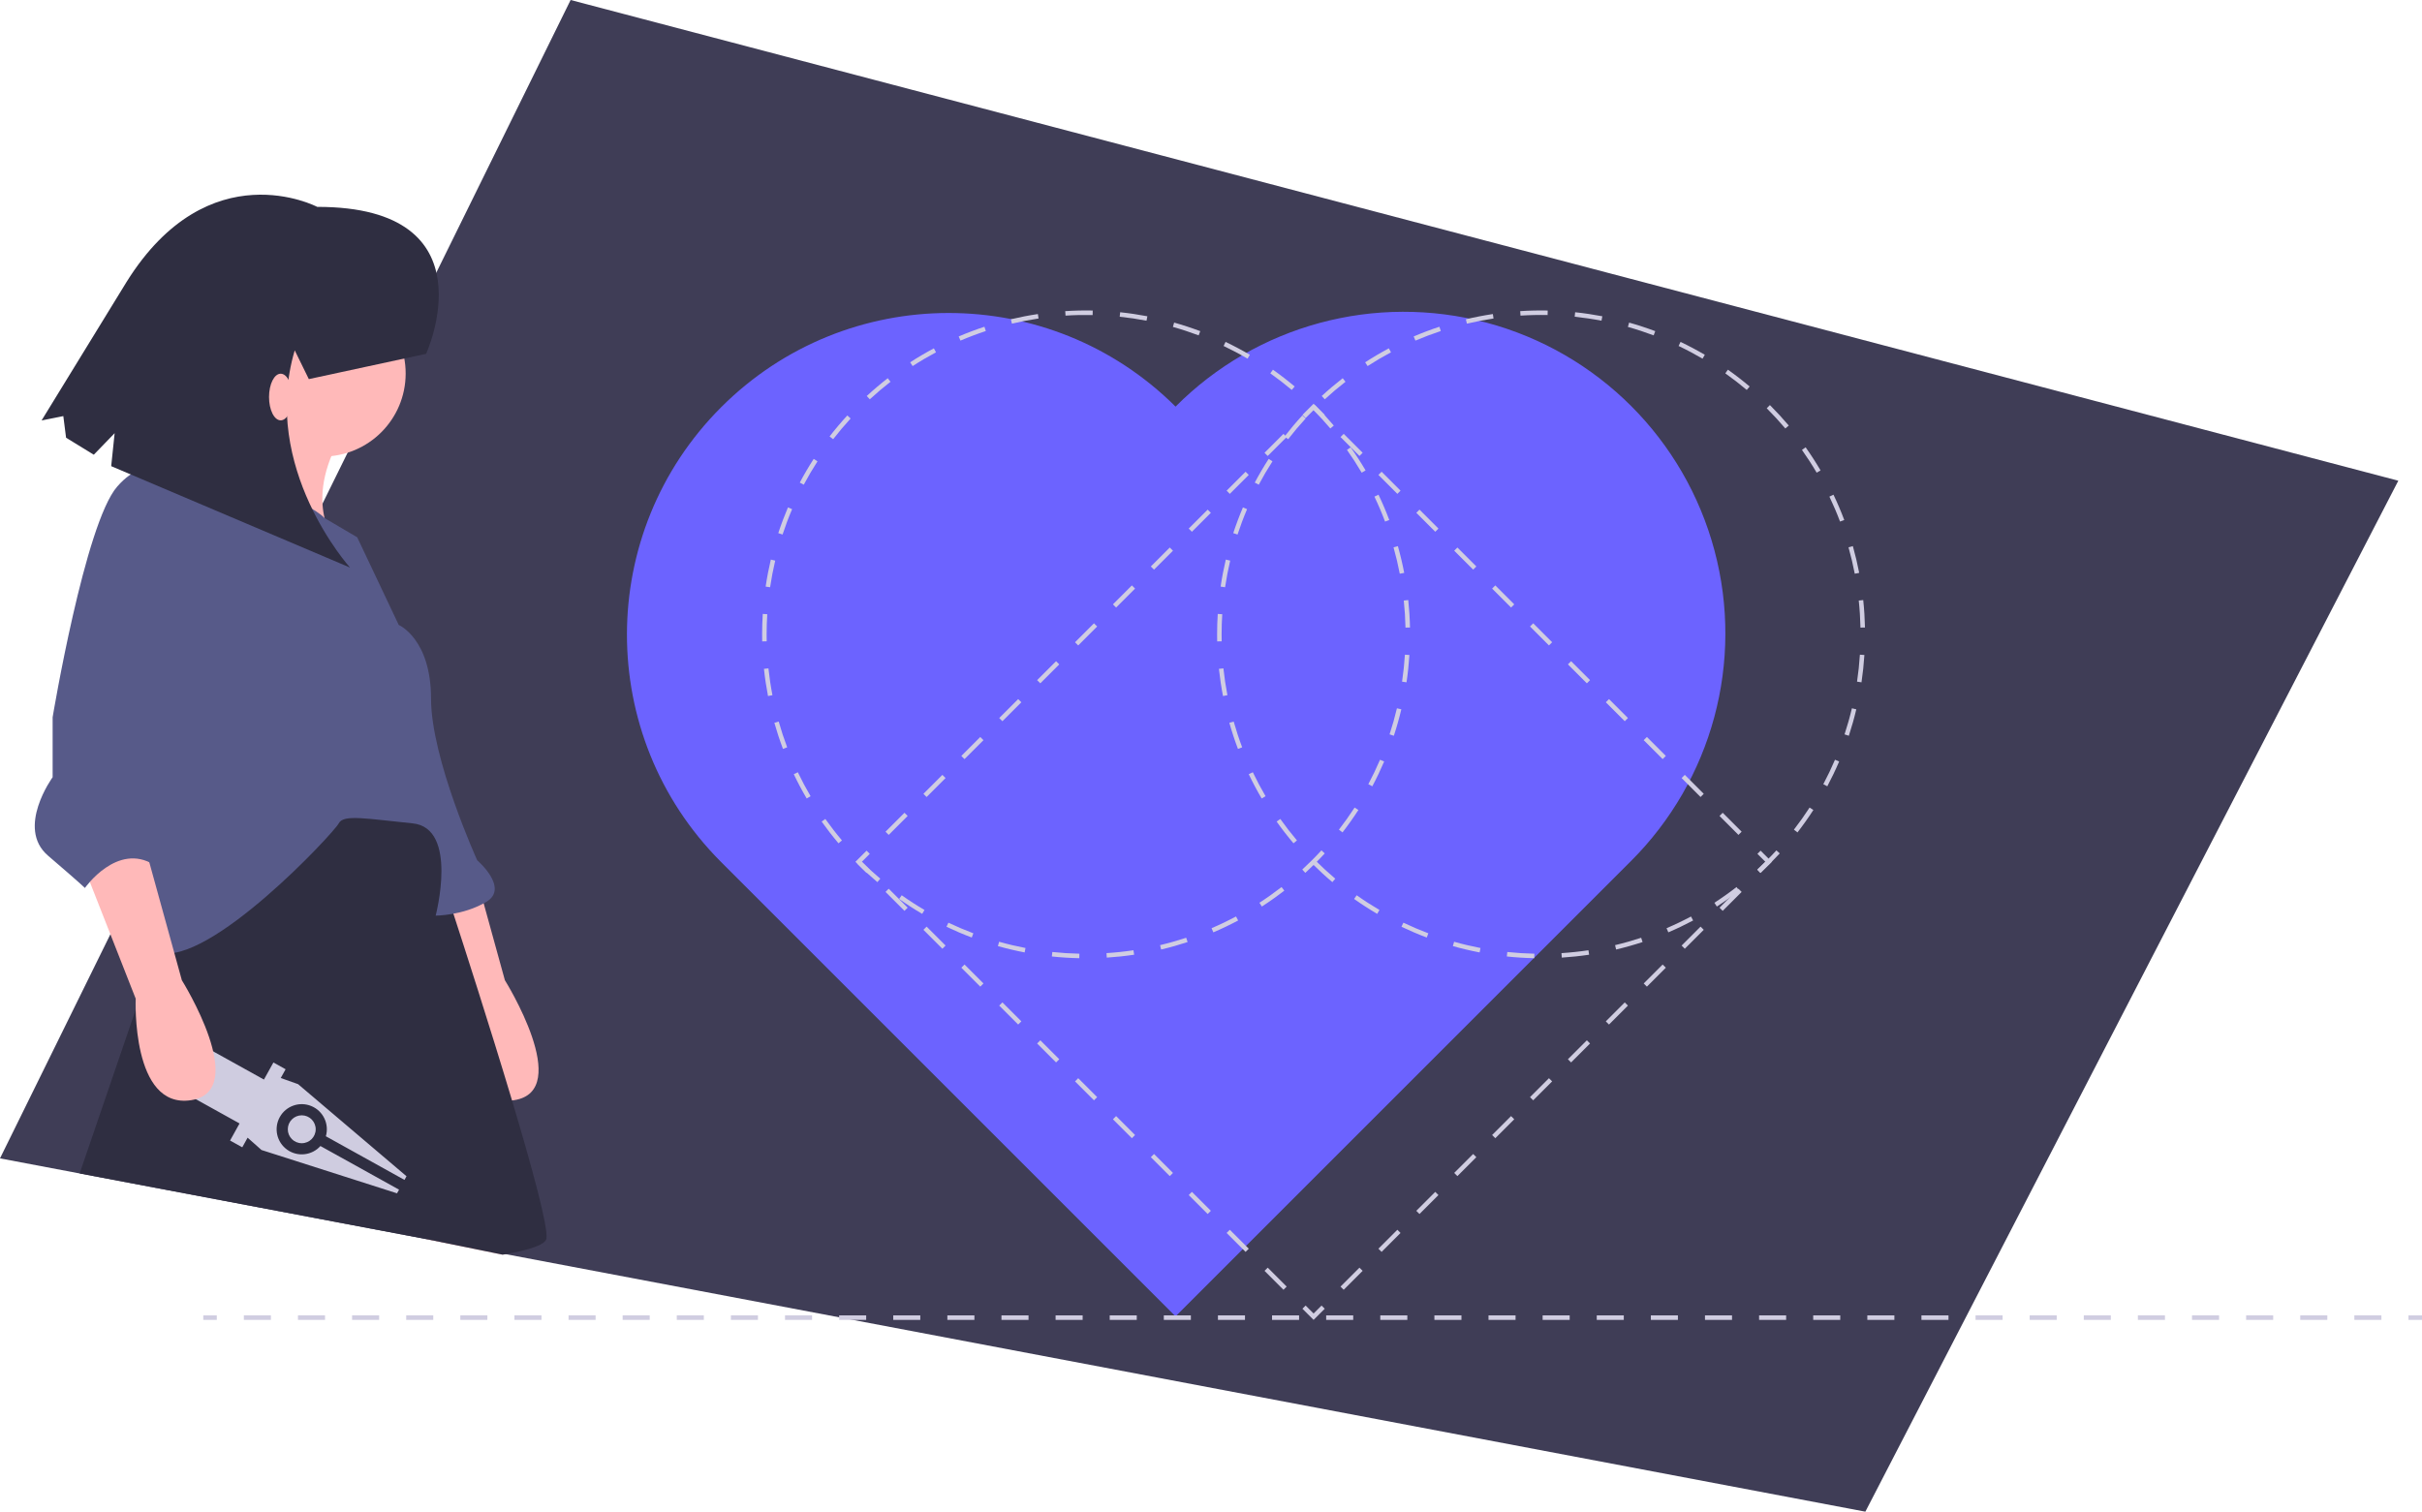
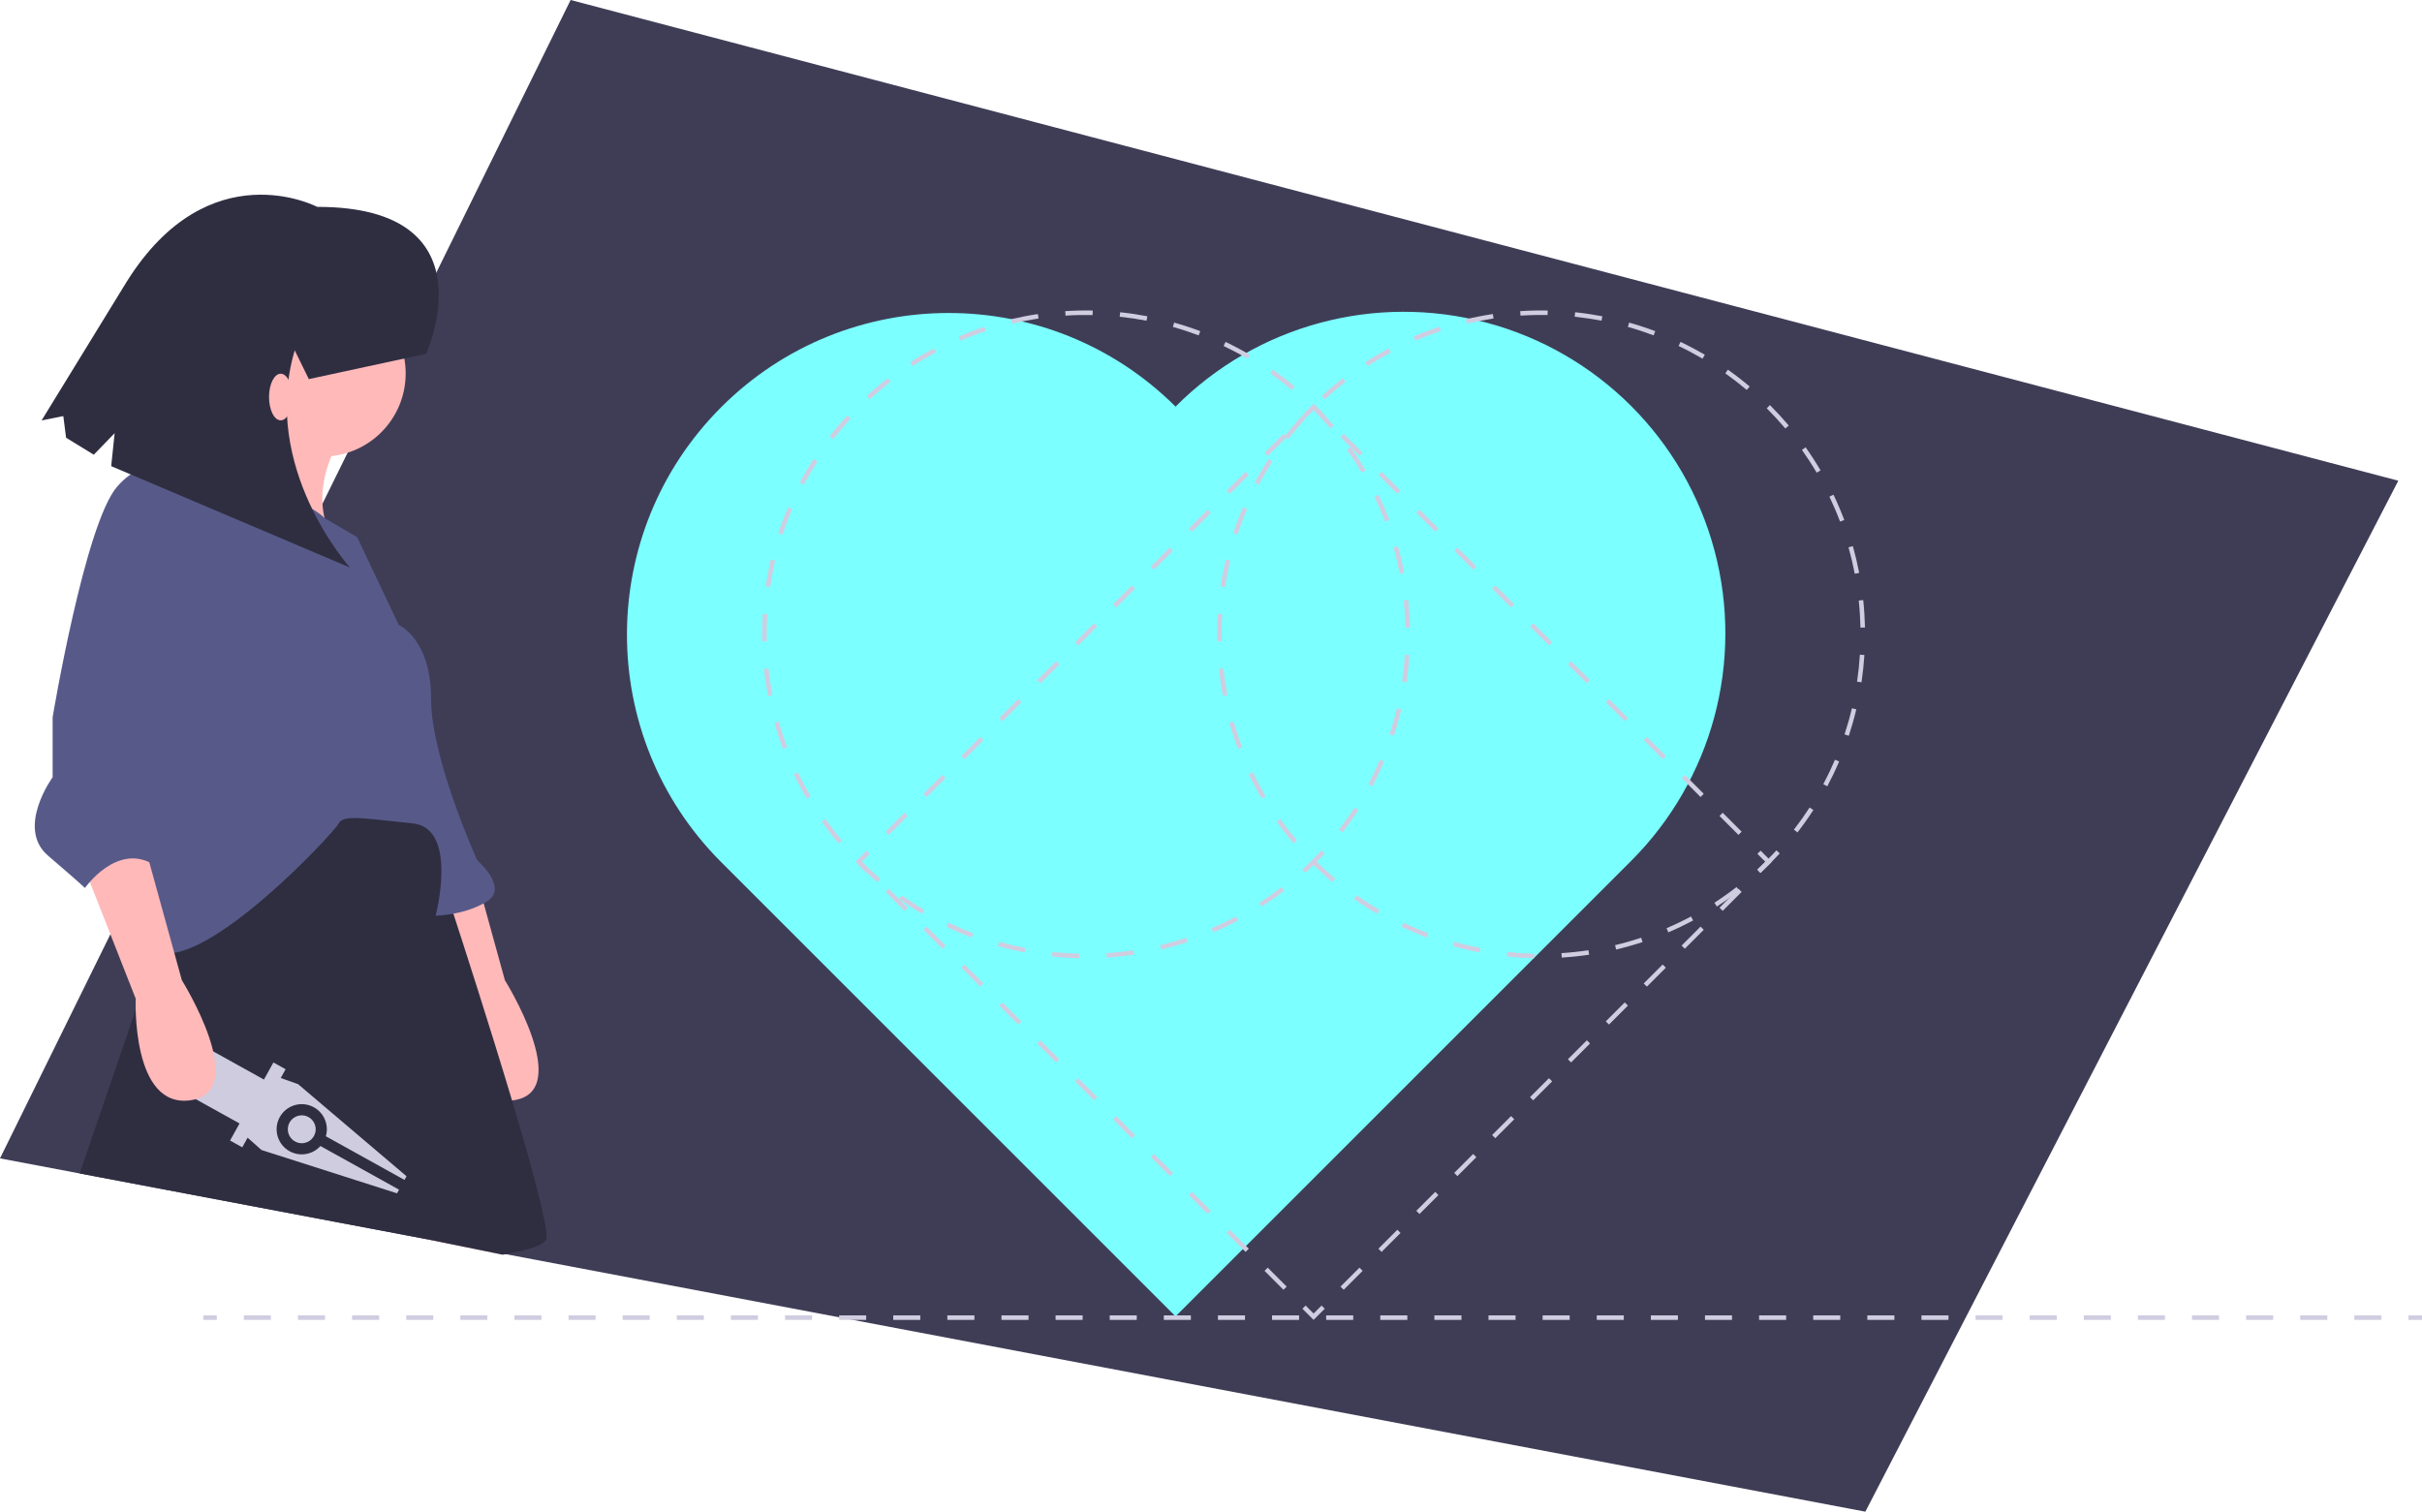
<svg xmlns="http://www.w3.org/2000/svg" id="a8f551aa-2ecb-4789-b025-118d372e52a2" data-name="Layer 1" width="1074.512" height="670.78" viewBox="0 0 1074.512 670.78">
  <polygon points="1064 213.31 827.56 670.78 224.36 556.51 223.17 556.29 188.98 549.81 35.34 520.7 0 514.01 48.97 414.57 57.23 397.8 64.99 382.06 65.69 380.63 78.69 354.23 133.64 242.66 136.4 237.05 140.23 229.28 141.11 227.49 143.07 223.5 154.22 200.87 174.26 160.19 177.75 153.1 193.59 120.93 253.15 0 1064 213.31" fill="#3f3d56" />
-   <path d="M584.276,295.033A142.73,142.73,0,0,0,382.426,496.883L584.276,698.733,786.126,496.883A142.73,142.73,0,1,0,584.276,295.033Z" transform="translate(-62.74414 -114.61)" fill="#6c63ff" />
+   <path d="M584.276,295.033A142.73,142.73,0,0,0,382.426,496.883L584.276,698.733,786.126,496.883A142.73,142.73,0,1,0,584.276,295.033Z" transform="translate(-62.74414 -114.61)" fill="#7cffff" />
  <polygon points="781.082 387.365 779.668 385.951 783.204 382.414 779.668 378.879 781.082 377.465 786.032 382.414 781.082 387.365" fill="#d0cde1" />
  <path d="M658.868,686.933l-1.414-1.414,8.407-8.407,1.414,1.414Zm16.814-16.814-1.414-1.414,8.407-8.407,1.414,1.414Zm16.814-16.814-1.414-1.414,8.407-8.407,1.414,1.414Zm16.814-16.814-1.414-1.414,8.407-8.407,1.414,1.414ZM726.126,619.675l-1.414-1.414,8.407-8.407,1.414,1.414Zm16.814-16.814-1.414-1.414,8.407-8.407,1.414,1.414Zm16.814-16.814-1.414-1.414,8.406-8.406,1.414,1.414Zm16.813-16.813-1.414-1.414,8.407-8.407,1.414,1.414ZM793.383,552.418l-1.414-1.414,8.407-8.407,1.414,1.414Zm16.814-16.814-1.414-1.414,8.407-8.407,1.414,1.414Zm16.814-16.814-1.414-1.414,8.407-8.407,1.414,1.414Z" transform="translate(-62.74414 -114.61)" fill="#d0cde1" />
  <polygon points="582.768 585.679 577.818 580.73 579.232 579.316 582.768 582.851 586.303 579.316 587.717 580.73 582.768 585.679" fill="#d0cde1" />
  <path d="M632.155,686.933l-8.407-8.407,1.414-1.414,8.407,8.407Zm-16.814-16.814-8.407-8.407,1.414-1.414,8.407,8.407Zm-16.814-16.814-8.407-8.407,1.414-1.414,8.407,8.407ZM581.712,636.489l-8.407-8.407,1.414-1.414,8.407,8.407ZM564.898,619.675l-8.407-8.407,1.414-1.414,8.407,8.407ZM548.083,602.86l-8.407-8.406,1.414-1.414,8.407,8.406Zm-16.814-16.813-8.407-8.407,1.414-1.414,8.407,8.407Zm-16.814-16.814-8.407-8.407,1.414-1.414,8.407,8.407ZM497.641,552.418l-8.407-8.407,1.414-1.414,8.407,8.407Zm-16.814-16.814-8.407-8.407,1.414-1.414,8.407,8.407Zm-16.814-16.814-8.407-8.407,1.414-1.414,8.407,8.407Z" transform="translate(-62.74414 -114.61)" fill="#d0cde1" />
  <polygon points="384.453 387.365 379.503 382.414 384.453 377.465 385.867 378.879 382.332 382.414 385.867 385.951 384.453 387.365" fill="#d0cde1" />
  <path d="M457.019,485.082l-1.414-1.414,8.407-8.407,1.414,1.414ZM473.833,468.268l-1.414-1.414,8.407-8.407,1.414,1.414Zm16.814-16.814-1.414-1.414,8.407-8.407,1.414,1.414Zm16.814-16.814-1.414-1.414,8.407-8.407,1.414,1.414Zm16.814-16.814-1.414-1.414,8.407-8.407,1.414,1.414Zm16.814-16.814-1.414-1.414,8.407-8.407,1.414,1.414Zm16.814-16.814-1.414-1.414,8.407-8.407,1.414,1.414Zm16.814-16.814-1.414-1.414,8.407-8.407,1.414,1.414Zm16.814-16.814-1.414-1.414,8.407-8.407,1.414,1.414Zm16.814-16.814-1.414-1.414,8.407-8.407,1.414,1.414Zm16.814-16.814-1.414-1.414,8.407-8.407,1.414,1.414Z" transform="translate(-62.74414 -114.61)" fill="#d0cde1" />
  <polygon points="586.303 185.515 582.768 181.979 579.232 185.515 577.818 184.1 582.768 179.151 587.717 184.1 586.303 185.515" fill="#d0cde1" />
  <path d="M834.005,485.081l-8.407-8.407,1.414-1.414L835.419,483.667ZM817.19,468.267l-8.407-8.407,1.414-1.414,8.407,8.407Zm-16.814-16.814-8.407-8.407,1.414-1.414,8.407,8.407Zm-16.814-16.814-8.406-8.407,1.414-1.414,8.406,8.407Zm-16.813-16.814-8.407-8.407,1.414-1.414,8.407,8.407Zm-16.814-16.814-8.407-8.407,1.414-1.414,8.407,8.407Zm-16.814-16.814-8.407-8.407,1.414-1.414,8.407,8.407Zm-16.814-16.814-8.407-8.407,1.414-1.414,8.407,8.407Zm-16.814-16.814-8.407-8.407,1.414-1.414,8.407,8.407Zm-16.814-16.814-8.407-8.407,1.414-1.414,8.407,8.407Zm-16.814-16.814-8.407-8.407,1.414-1.414,8.407,8.407Z" transform="translate(-62.74414 -114.61)" fill="#d0cde1" />
  <path d="M541.568,539.799c-4.047-.084-8.144-.343-12.174-.77l.21-1.988c3.975.42,8.015.675,12.006.758Zm12.197-.261-.127-1.996c3.985-.253,8.01-.681,11.964-1.271L565.897,538.25C561.888,538.848,557.806,539.281,553.765,539.538Zm-36.438-2.302c-3.98-.766-7.975-1.71-11.871-2.809l.543-1.926c3.842,1.084,7.78,2.016,11.705,2.77Zm60.55-1.294-.462-1.945c3.894-.924,7.79-2.024,11.579-3.271l.625,1.9C585.776,533.89,581.826,535.006,577.877,535.942Zm-84.01-5.322c-3.791-1.426-7.567-3.034-11.222-4.779l.861-1.805c3.604,1.721,7.327,3.306,11.064,4.713Zm107.171-2.299-.785-1.84c3.677-1.569,7.33-3.315,10.855-5.19l.939,1.766C608.474,524.958,604.77,526.729,601.039,528.321ZM471.875,520.12c-3.488-2.048-6.934-4.274-10.243-6.617l1.156-1.633c3.262,2.311,6.66,4.506,10.099,6.525Zm150.693-3.249-1.086-1.68c3.351-2.168,6.652-4.512,9.815-6.963l1.225,1.58C629.315,512.295,625.967,514.671,622.568,516.871ZM451.993,506.04c-3.087-2.605-6.109-5.382-8.982-8.253l1.413-1.414c2.834,2.831,5.815,5.569,8.859,8.139Zm189.851-4.111-1.354-1.473c1.449-1.333,2.901-2.726,4.314-4.139,1.413-1.412,2.822-2.882,4.19-4.37l1.473,1.354c-1.387,1.509-2.816,2.999-4.249,4.431C644.786,499.164,643.313,500.576,641.844,501.929ZM434.748,488.813c-2.624-3.101-5.142-6.346-7.482-9.644l1.631-1.158c2.308,3.253,4.79,6.452,7.377,9.511Zm223.592-4.834-1.582-1.225c2.45-3.163,4.789-6.463,6.952-9.809l1.68,1.086C663.195,477.426,660.823,480.772,658.34,483.979ZM420.632,468.924c-2.057-3.495-3.986-7.12-5.733-10.773l1.804-.863c1.723,3.602,3.625,7.176,5.653,10.623Zm250.934-5.406-1.766-.938c1.872-3.524,3.616-7.175,5.184-10.851l1.84.784C675.235,456.24,673.466,459.943,671.566,463.518ZM410.107,446.928c-1.431-3.793-2.715-7.692-3.817-11.59l1.925-.544c1.086,3.843,2.352,7.688,3.763,11.428Zm271.016-5.83-1.9-.625c1.247-3.792,2.346-7.687,3.268-11.576l1.945.461C683.502,433.302,682.388,437.252,681.123,441.098ZM403.471,423.467c-.767-3.974-1.374-8.034-1.803-12.066l1.989-.212c.423,3.977,1.021,7.98,1.778,11.899Zm283.27-6.088-1.979-.294c.588-3.954,1.015-7.979,1.268-11.963l1.996.127C687.77,409.29,687.337,413.371,686.741,417.379Zm-285.851-18.154q-.034-1.562-.034-3.126c0-3.013.096-6.065.285-9.07l1.996.125c-.187,2.964-.281,5.974-.281,8.945q0,1.541.034,3.083Zm285.395-6.131c-.084-3.992-.34-8.031-.761-12.007l1.988-.211c.428,4.032.688,8.128.772,12.176ZM404.398,375.19l-1.979-.293c.594-4.006,1.368-8.037,2.299-11.98l1.946.46C405.747,367.265,404.984,371.24,404.398,375.19ZM683.751,369.187c-.755-3.926-1.688-7.865-2.772-11.708l1.925-.543c1.101,3.896,2.046,7.891,2.812,11.873ZM409.925,351.799l-1.9-.623c1.264-3.852,2.708-7.693,4.293-11.417l1.84.783C412.595,344.214,411.171,348.001,409.925,351.799Zm267.297-5.75c-1.409-3.74-2.996-7.464-4.719-11.068l1.805-.862c1.747,3.655,3.356,7.432,4.785,11.226ZM419.336,329.688l-1.767-.938c1.896-3.574,3.973-7.113,6.171-10.518l1.681,1.085C423.254,322.675,421.207,326.165,419.336,329.688Zm247.519-5.333c-2.023-3.444-4.223-6.844-6.534-10.105l1.631-1.157c2.346,3.308,4.575,6.755,6.628,10.249ZM432.368,309.505l-1.582-1.224c2.473-3.196,5.12-6.333,7.866-9.324l1.473,1.353C437.416,303.259,434.807,306.353,432.368,309.505Zm220.581-4.768c-2.575-3.047-5.315-6.026-8.145-8.855l-.104-.105,1.404-1.424.133.134c2.85,2.849,5.628,5.87,8.239,8.959ZM448.626,291.795l-1.355-1.471c2.987-2.752,6.122-5.405,9.317-7.886l1.227,1.58C454.663,286.464,451.572,289.081,448.626,291.795ZM635.832,287.638c-3.057-2.578-6.257-5.052-9.511-7.354l1.154-1.633c3.301,2.335,6.546,4.844,9.646,7.458ZM467.626,277.05l-1.088-1.679c3.398-2.202,6.937-4.285,10.517-6.192l.94,1.766C474.466,272.825,470.977,274.879,467.626,277.05Zm148.592-3.286c-3.444-2.021-7.019-3.916-10.624-5.634l.861-1.806c3.655,1.743,7.28,3.666,10.774,5.714ZM488.849,265.749l-.786-1.839c3.724-1.591,7.564-3.041,11.416-4.311l.626,1.899C496.307,262.75,492.52,264.181,488.849,265.749Zm105.681-2.326c-3.738-1.404-7.583-2.665-11.43-3.747l.542-1.925c3.9,1.097,7.8,2.375,11.591,3.8Zm-82.848-5.201-.462-1.946c3.941-.937,7.972-1.716,11.979-2.315l.296,1.978C519.542,256.53,515.568,257.298,511.681,258.222Zm59.711-1.309c-3.923-.751-7.927-1.345-11.9-1.762l.209-1.989c4.029.424,8.089,1.025,12.067,1.788Zm-35.935-2.251-.128-1.996c4.045-.26,8.141-.349,12.197-.267l-.041,2C543.487,254.318,539.447,254.406,535.458,254.663Z" transform="translate(-62.74414 -114.61)" fill="#d0cde1" />
  <path d="M743.419,539.799c-4.048-.084-8.144-.343-12.176-.77l.211-1.988c3.976.42,8.015.675,12.006.758Zm12.197-.261-.127-1.996c3.985-.253,8.01-.681,11.964-1.271l.295,1.979C763.739,538.848,759.657,539.281,755.616,539.538Zm-36.438-2.302c-3.981-.766-7.976-1.71-11.871-2.809l.543-1.926c3.841,1.084,7.779,2.016,11.705,2.77Zm60.55-1.294-.461-1.945c3.894-.924,7.789-2.024,11.578-3.271l.625,1.9C787.628,533.89,783.678,535.006,779.729,535.942Zm-84.011-5.322c-3.789-1.426-7.565-3.034-11.222-4.779l.861-1.805c3.605,1.721,7.328,3.307,11.065,4.713Zm107.171-2.298-.785-1.84c3.678-1.568,7.33-3.315,10.855-5.19l.939,1.766C810.322,524.96,806.618,526.731,802.889,528.322Zm-129.164-8.202c-3.489-2.049-6.936-4.275-10.241-6.617l1.156-1.633c3.26,2.31,6.657,4.505,10.098,6.525Zm150.693-3.25-1.086-1.68c3.348-2.166,6.65-4.509,9.815-6.962l1.225,1.58C831.163,512.298,827.813,514.673,824.418,516.87ZM653.843,506.04c-3.083-2.603-6.104-5.379-8.982-8.252l1.414-1.416c2.838,2.834,5.818,5.573,8.859,8.141Zm189.852-4.111-1.354-1.473c1.449-1.333,2.901-2.726,4.314-4.139,1.424-1.424,2.834-2.895,4.19-4.37l1.473,1.354c-1.376,1.497-2.806,2.987-4.249,4.431C846.637,499.164,845.164,500.576,843.694,501.929ZM636.598,488.813c-2.624-3.101-5.141-6.346-7.481-9.644l1.631-1.158c2.308,3.253,4.79,6.452,7.378,9.511Zm223.592-4.834-1.582-1.225c2.45-3.163,4.789-6.463,6.952-9.809l1.68,1.086C865.045,477.426,862.673,480.772,860.189,483.979Zm-237.708-15.056c-2.054-3.491-3.982-7.115-5.733-10.773l1.805-.863c1.726,3.606,3.628,7.18,5.653,10.623ZM873.416,463.518l-1.766-.938c1.872-3.524,3.616-7.175,5.184-10.851l1.84.784C877.085,456.241,875.315,459.943,873.416,463.518ZM611.957,446.929c-1.43-3.79-2.715-7.689-3.817-11.59l1.924-.544c1.088,3.846,2.354,7.691,3.765,11.428Zm271.016-5.83-1.9-.625c1.247-3.792,2.346-7.687,3.268-11.576l1.945.461C885.352,433.303,884.237,437.252,882.973,441.099ZM605.322,423.467c-.768-3.972-1.374-8.032-1.804-12.066l1.988-.212c.424,3.979,1.022,7.982,1.778,11.899Zm283.269-6.088-1.979-.294c.588-3.954,1.015-7.979,1.268-11.963l1.996.127C889.619,409.29,889.187,413.371,888.591,417.379ZM602.741,399.226q-.034-1.562-.034-3.125c0-3.009.096-6.061.285-9.071l1.996.125c-.187,2.97-.281,5.979-.281,8.945q.001,1.541.034,3.083Zm285.394-6.131c-.085-4.003-.341-8.043-.761-12.007l1.988-.211c.426,4.02.686,8.117.772,12.175ZM606.249,375.191l-1.979-.294c.595-4.012,1.369-8.042,2.299-11.98l1.947.46C607.599,367.26,606.836,371.235,606.249,375.191Zm279.353-6.004c-.755-3.926-1.688-7.865-2.771-11.708l1.925-.543c1.1,3.896,2.045,7.891,2.812,11.873ZM611.775,351.799l-1.9-.623c1.264-3.854,2.709-7.695,4.294-11.417l1.84.783C614.446,344.213,613.021,348,611.775,351.799Zm267.297-5.75c-1.407-3.737-2.994-7.46-4.718-11.068l1.805-.862c1.748,3.659,3.358,7.436,4.784,11.226ZM621.187,329.688l-1.768-.938c1.897-3.576,3.975-7.114,6.173-10.518l1.68,1.085C625.104,322.674,623.057,326.163,621.187,329.688ZM868.706,324.356c-2.025-3.447-4.224-6.847-6.534-10.105l1.631-1.157c2.344,3.305,4.573,6.753,6.628,10.249Zm-234.487-14.852-1.582-1.224c2.476-3.2,5.122-6.337,7.866-9.324l1.473,1.353C639.27,303.255,636.66,306.349,634.219,309.504Zm220.581-4.768c-2.576-3.047-5.316-6.026-8.145-8.854l-.106-.106,1.404-1.424.116.116c2.867,2.867,5.646,5.888,8.258,8.978ZM650.477,291.795l-1.355-1.471c2.985-2.751,6.12-5.404,9.317-7.886l1.227,1.58C656.513,286.466,653.421,289.083,650.477,291.795Zm187.205-4.157c-3.057-2.578-6.257-5.052-9.511-7.354l1.154-1.633c3.301,2.335,6.546,4.844,9.646,7.458Zm-168.204-10.588-1.088-1.679c3.401-2.204,6.939-4.287,10.518-6.192l.939,1.766C676.319,272.823,672.831,274.877,669.478,277.05Zm148.592-3.286c-3.44-2.018-7.015-3.914-10.624-5.634l.861-1.806c3.66,1.745,7.285,3.668,10.774,5.715Zm-127.371-8.016-.785-1.839c3.725-1.591,7.565-3.042,11.415-4.311l.627,1.899C698.158,262.75,694.371,264.18,690.698,265.749Zm105.68-2.325c-3.734-1.403-7.58-2.664-11.429-3.747l.541-1.925c3.904,1.098,7.804,2.376,11.591,3.8Zm-82.846-5.201-.463-1.946c3.944-.938,7.975-1.716,11.979-2.315l.295,1.978C721.396,256.53,717.421,257.298,713.532,258.222Zm59.71-1.309c-3.924-.752-7.928-1.345-11.899-1.762l.209-1.989c4.028.424,8.088,1.025,12.067,1.788Zm-35.935-2.251-.129-1.996c4.046-.26,8.146-.351,12.198-.267l-.041,2C745.34,254.317,741.296,254.406,737.308,254.663Z" transform="translate(-62.74414 -114.61)" fill="#d0cde1" />
  <rect x="90.184" y="583.685" width="6" height="2" fill="#d0cde1" />
  <path d="M1119.251,700.295h-12.004v-2H1119.251Zm-24.008,0h-12.004v-2h12.004Zm-24.008,0h-12.004v-2h12.004Zm-24.008,0h-12.005v-2h12.005Zm-24.009,0h-12.004v-2h12.004Zm-24.008,0H987.207v-2h12.004Zm-24.008,0H963.199v-2h12.004Zm-24.008,0H939.19v-2h12.005Zm-24.009,0h-12.004v-2h12.004Zm-24.008,0H891.175v-2h12.004Zm-24.008,0H867.166v-2H879.171Zm-24.009,0H843.158v-2h12.004Zm-24.008,0H819.15v-2H831.154Zm-24.008,0h-12.004v-2h12.004Zm-24.008,0H771.134v-2h12.005Zm-24.009,0H747.126v-2h12.004Zm-24.008,0H723.118v-2h12.004Zm-24.008,0H699.109v-2h12.005Zm-24.009,0H675.102v-2h12.004Zm-24.008,0H651.094v-2h12.004Zm-24.008,0h-12.004v-2h12.004Zm-24.008,0H603.077v-2H615.082Zm-24.009,0h-12.004v-2h12.004Zm-24.008,0H555.062v-2h12.004Zm-24.008,0H531.053v-2h12.004Zm-24.008,0h-12.004v-2h12.004Zm-24.008,0H483.037v-2H495.041Zm-24.008,0H459.029v-2H471.033Zm-24.008,0H435.021v-2h12.004Zm-24.008,0H411.013v-2h12.004Zm-24.008,0H387.005v-2h12.004Zm-24.008,0H362.997v-2h12.004Zm-24.008,0h-12.004v-2h12.004Zm-24.008,0H314.98v-2h12.004Zm-24.008,0h-12.004v-2h12.004Zm-24.008,0H266.964v-2h12.004Zm-24.008,0H242.956v-2H254.96Zm-24.008,0h-12.004v-2h12.004Zm-24.008,0H194.94v-2h12.004Zm-24.008,0H170.932v-2h12.004Z" transform="translate(-62.74414 -114.61)" fill="#d0cde1" />
  <rect x="1068.512" y="583.685" width="6" height="2" fill="#d0cde1" />
  <polygon points="223.02 556.75 223.17 556.29 226.04 547.56 188.98 549.81 223.02 556.75" fill="#ffb9b9" />
  <path d="M243.741,500.432l22.521,57.326s-2.047,49.137,24.568,45.042-4.095-53.231-4.095-53.231l-16.379-59.373S249.883,486.101,243.741,500.432Z" transform="translate(-62.74414 -114.61)" fill="#ffb9b9" />
  <circle cx="143.121" cy="165.731" r="36.852" fill="#ffb9b9" />
  <path d="M178.225,291.602s-12.284,40.947-20.474,40.947,55.279,24.568,55.279,24.568-16.379-16.379,0-47.089Z" transform="translate(-62.74414 -114.61)" fill="#ffb9b9" />
  <path d="M285.764,671.36c.45-.08.9-.16,1.34-.24,10.76-1.94,17.62-4.23,18.06-6.9.85-5.11-6.45-31.84-15.26-61.31-9.88-33.01-21.65-69.46-26.01-82.85-1.1-3.39-1.73-5.3-1.73-5.3l-3.94-24.65-4.25-26.53-100.32,26.62-14.33,24.56-3.05,8.9v.01l-4.49,13.13-8.85,25.87-24.85,72.64,153.64,29.11Z" transform="translate(-62.74414 -114.61)" fill="#2f2e41" />
  <path d="M170.036,328.454s28.39,7.537,36.716,16.053l14.468,8.516,18.426,38.9s14.332,6.142,14.332,32.758,20.474,71.658,20.474,71.658,14.332,12.284,4.095,18.426-22.521,6.142-22.521,6.142,10.237-38.9-10.237-40.947-30.71-4.095-32.758,0-57.326,63.468-79.847,57.326-10.237-67.563-10.237-67.563l18.426-143.315s14.332-2.047,22.521,0S170.036,328.454,170.036,328.454Z" transform="translate(-62.74414 -114.61)" fill="#575a89" />
  <circle cx="133.87" cy="501.094" r="6.19" fill="#cfcce0" />
  <path d="M172.594,619.438l6.167,5.469,60.125,19.221.901-1.623L204.904,623.138a11.141,11.141,0,1,1,2.404-4.329l34.884,19.367.901-1.623-48.107-40.868-7.686-2.733,2.153-3.878-5.412-3.004L179.835,593.645l-31.929-17.726-10.816,19.482,31.929,17.726-4.206,7.576,5.412,3.004Z" transform="translate(-62.74414 -114.61)" fill="#cfcce0" />
  <path d="M100.426,500.432l22.521,57.326s-2.047,49.137,24.568,45.042-4.095-53.231-4.095-53.231l-16.379-59.373S106.568,486.101,100.426,500.432Z" transform="translate(-62.74414 -114.61)" fill="#ffb9b9" />
  <path d="M145.468,328.454l-4.095-2.047s-12.284-12.284-26.616,4.095-28.663,102.368-28.663,102.368V459.485S69.715,482.006,84.047,494.29s16.379,14.332,16.379,14.332,14.332-20.474,30.71-10.237l2.047-8.189a25.338,25.338,0,0,0,4.095-6.142c2.047-4.095,6.142,2.047,4.095-4.095s0-8.189,0-10.237,2.047-12.284,2.047-12.284l-2.047-63.468Z" transform="translate(-62.74414 -114.61)" fill="#575a89" />
  <path d="M251.782,271.61s29.938-65.273-48.304-65.203c0,0-48.003-25.217-84.558,33.264l-37.723,61.489,9.638-1.916,1.223,9.595,12.298,7.545,9.25-9.559-1.53,14.634,105.962,45s-39.949-44.239-24.539-96.396l6.256,12.768Z" transform="translate(-62.74414 -114.61)" fill="#2f2e41" />
  <ellipse cx="124.527" cy="176.172" rx="5.173" ry="10.345" fill="#ffb9b9" />
</svg>
